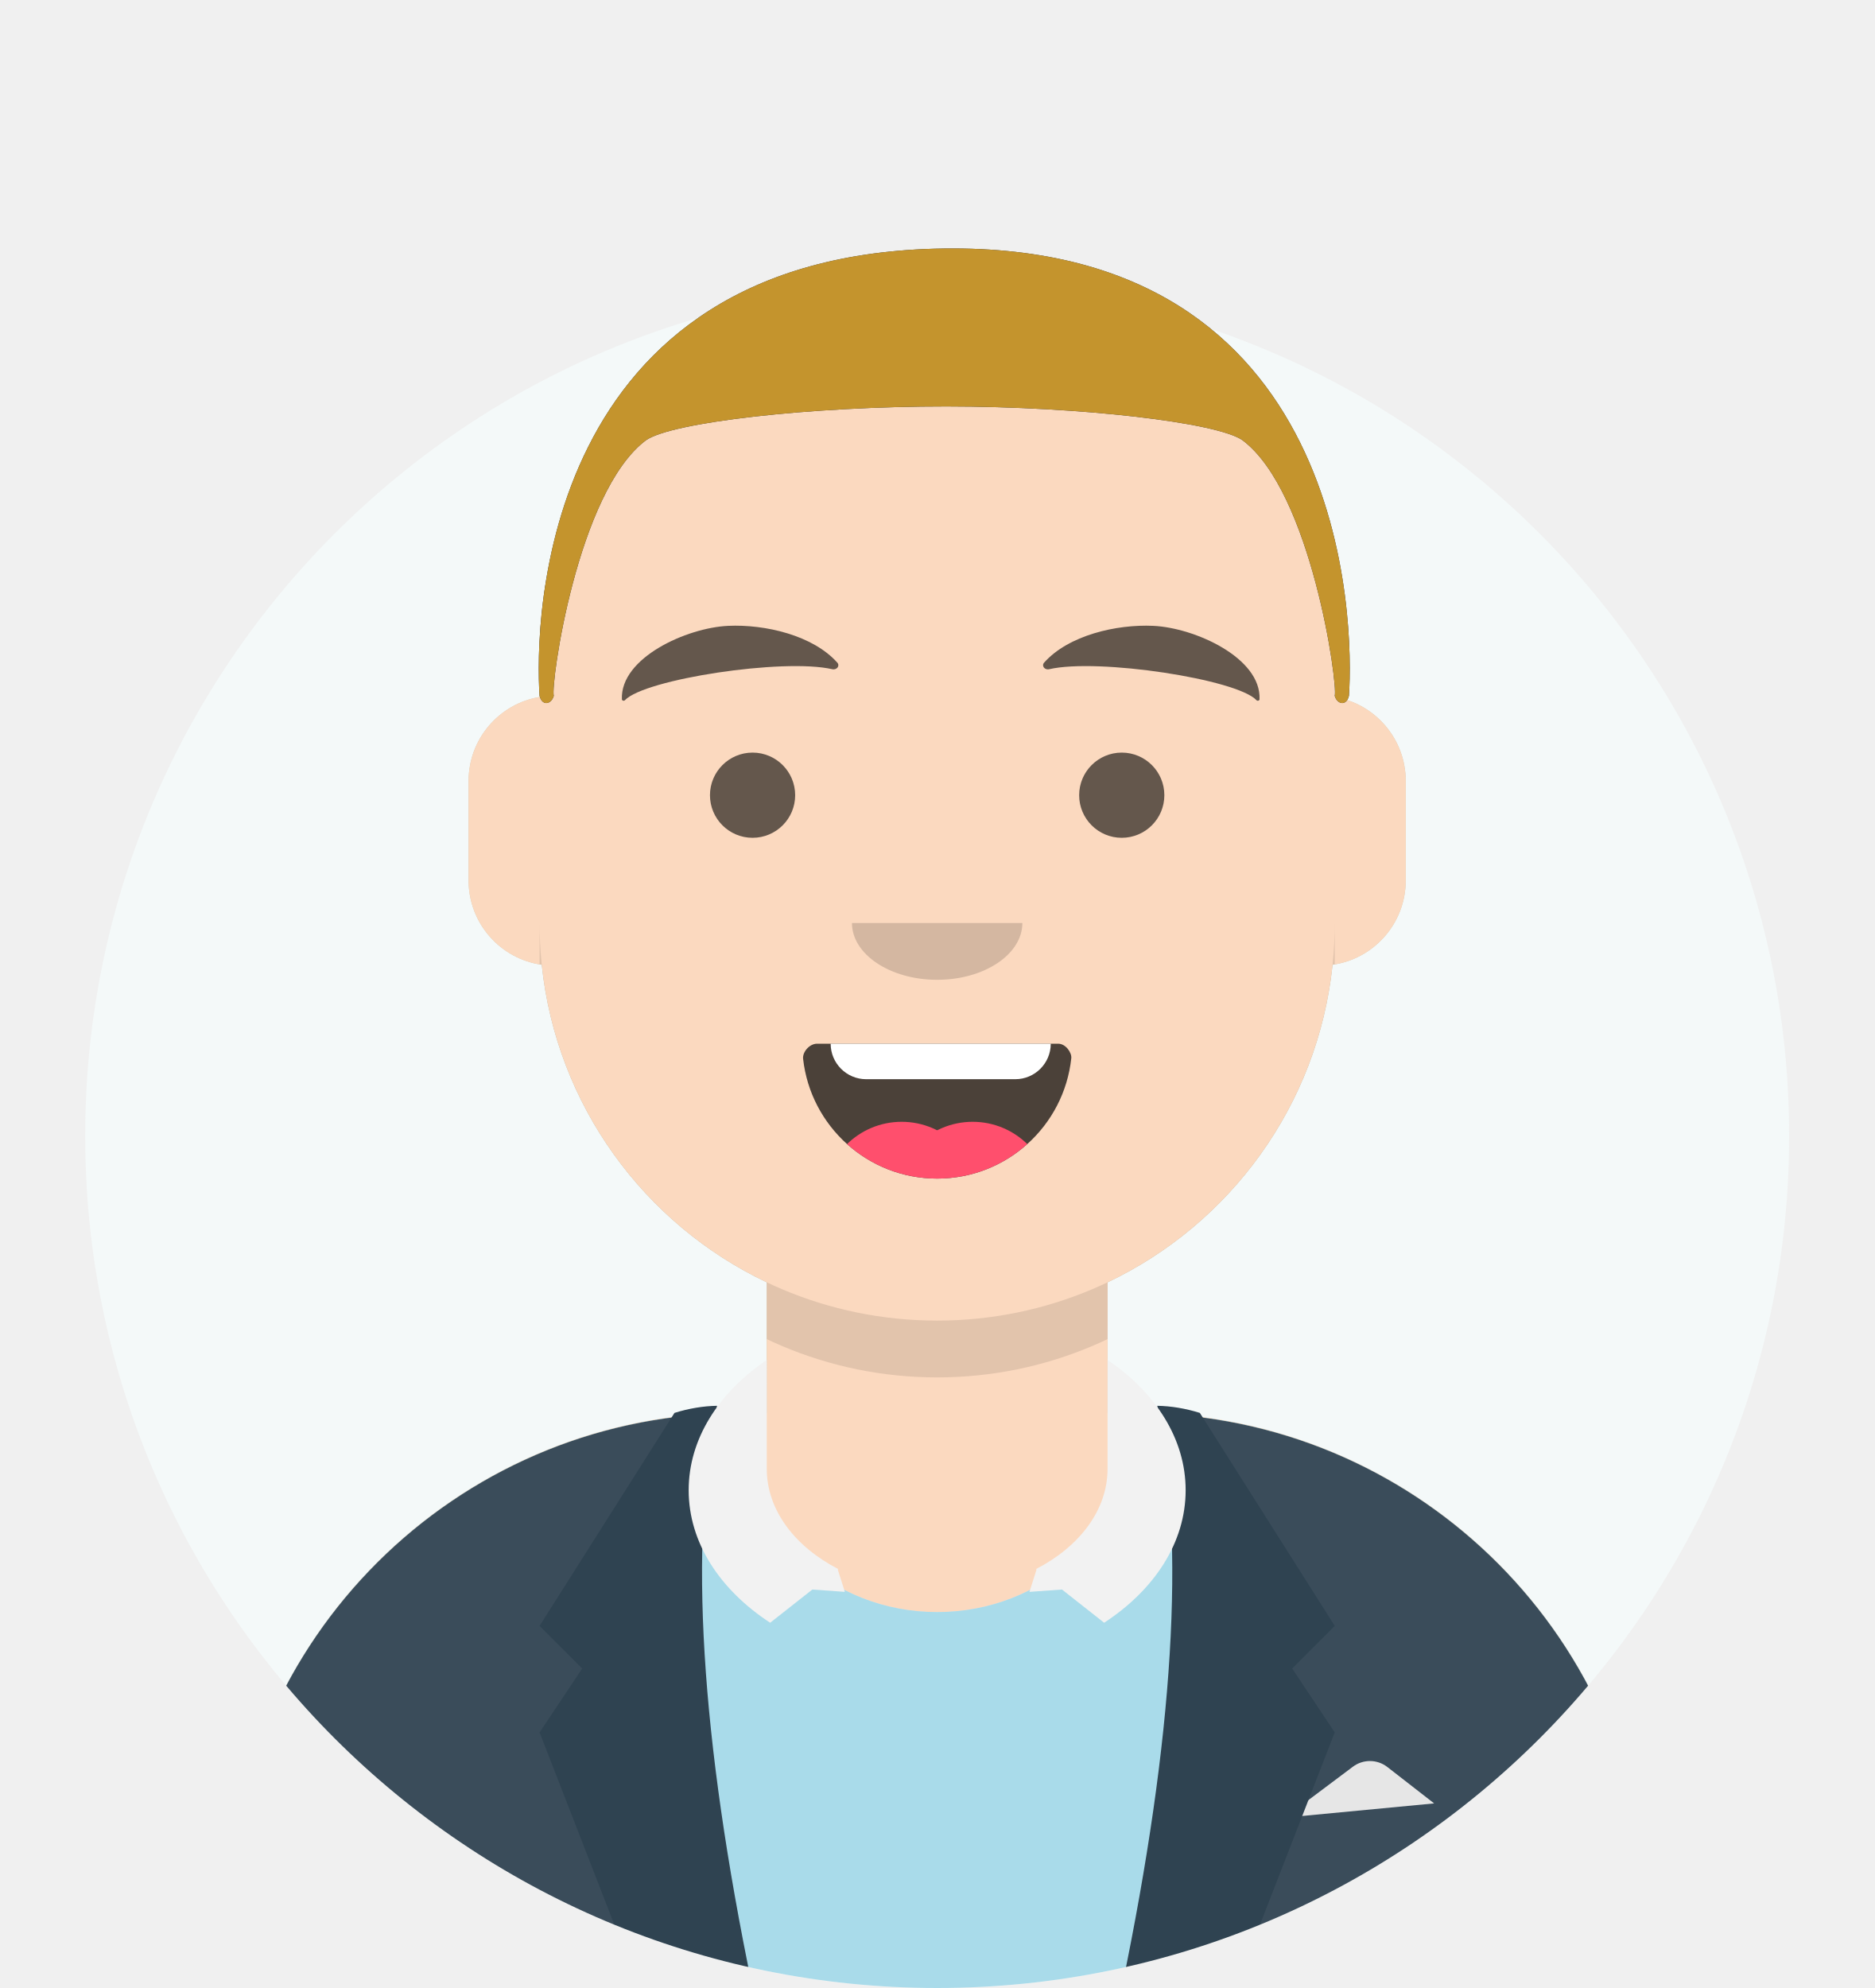
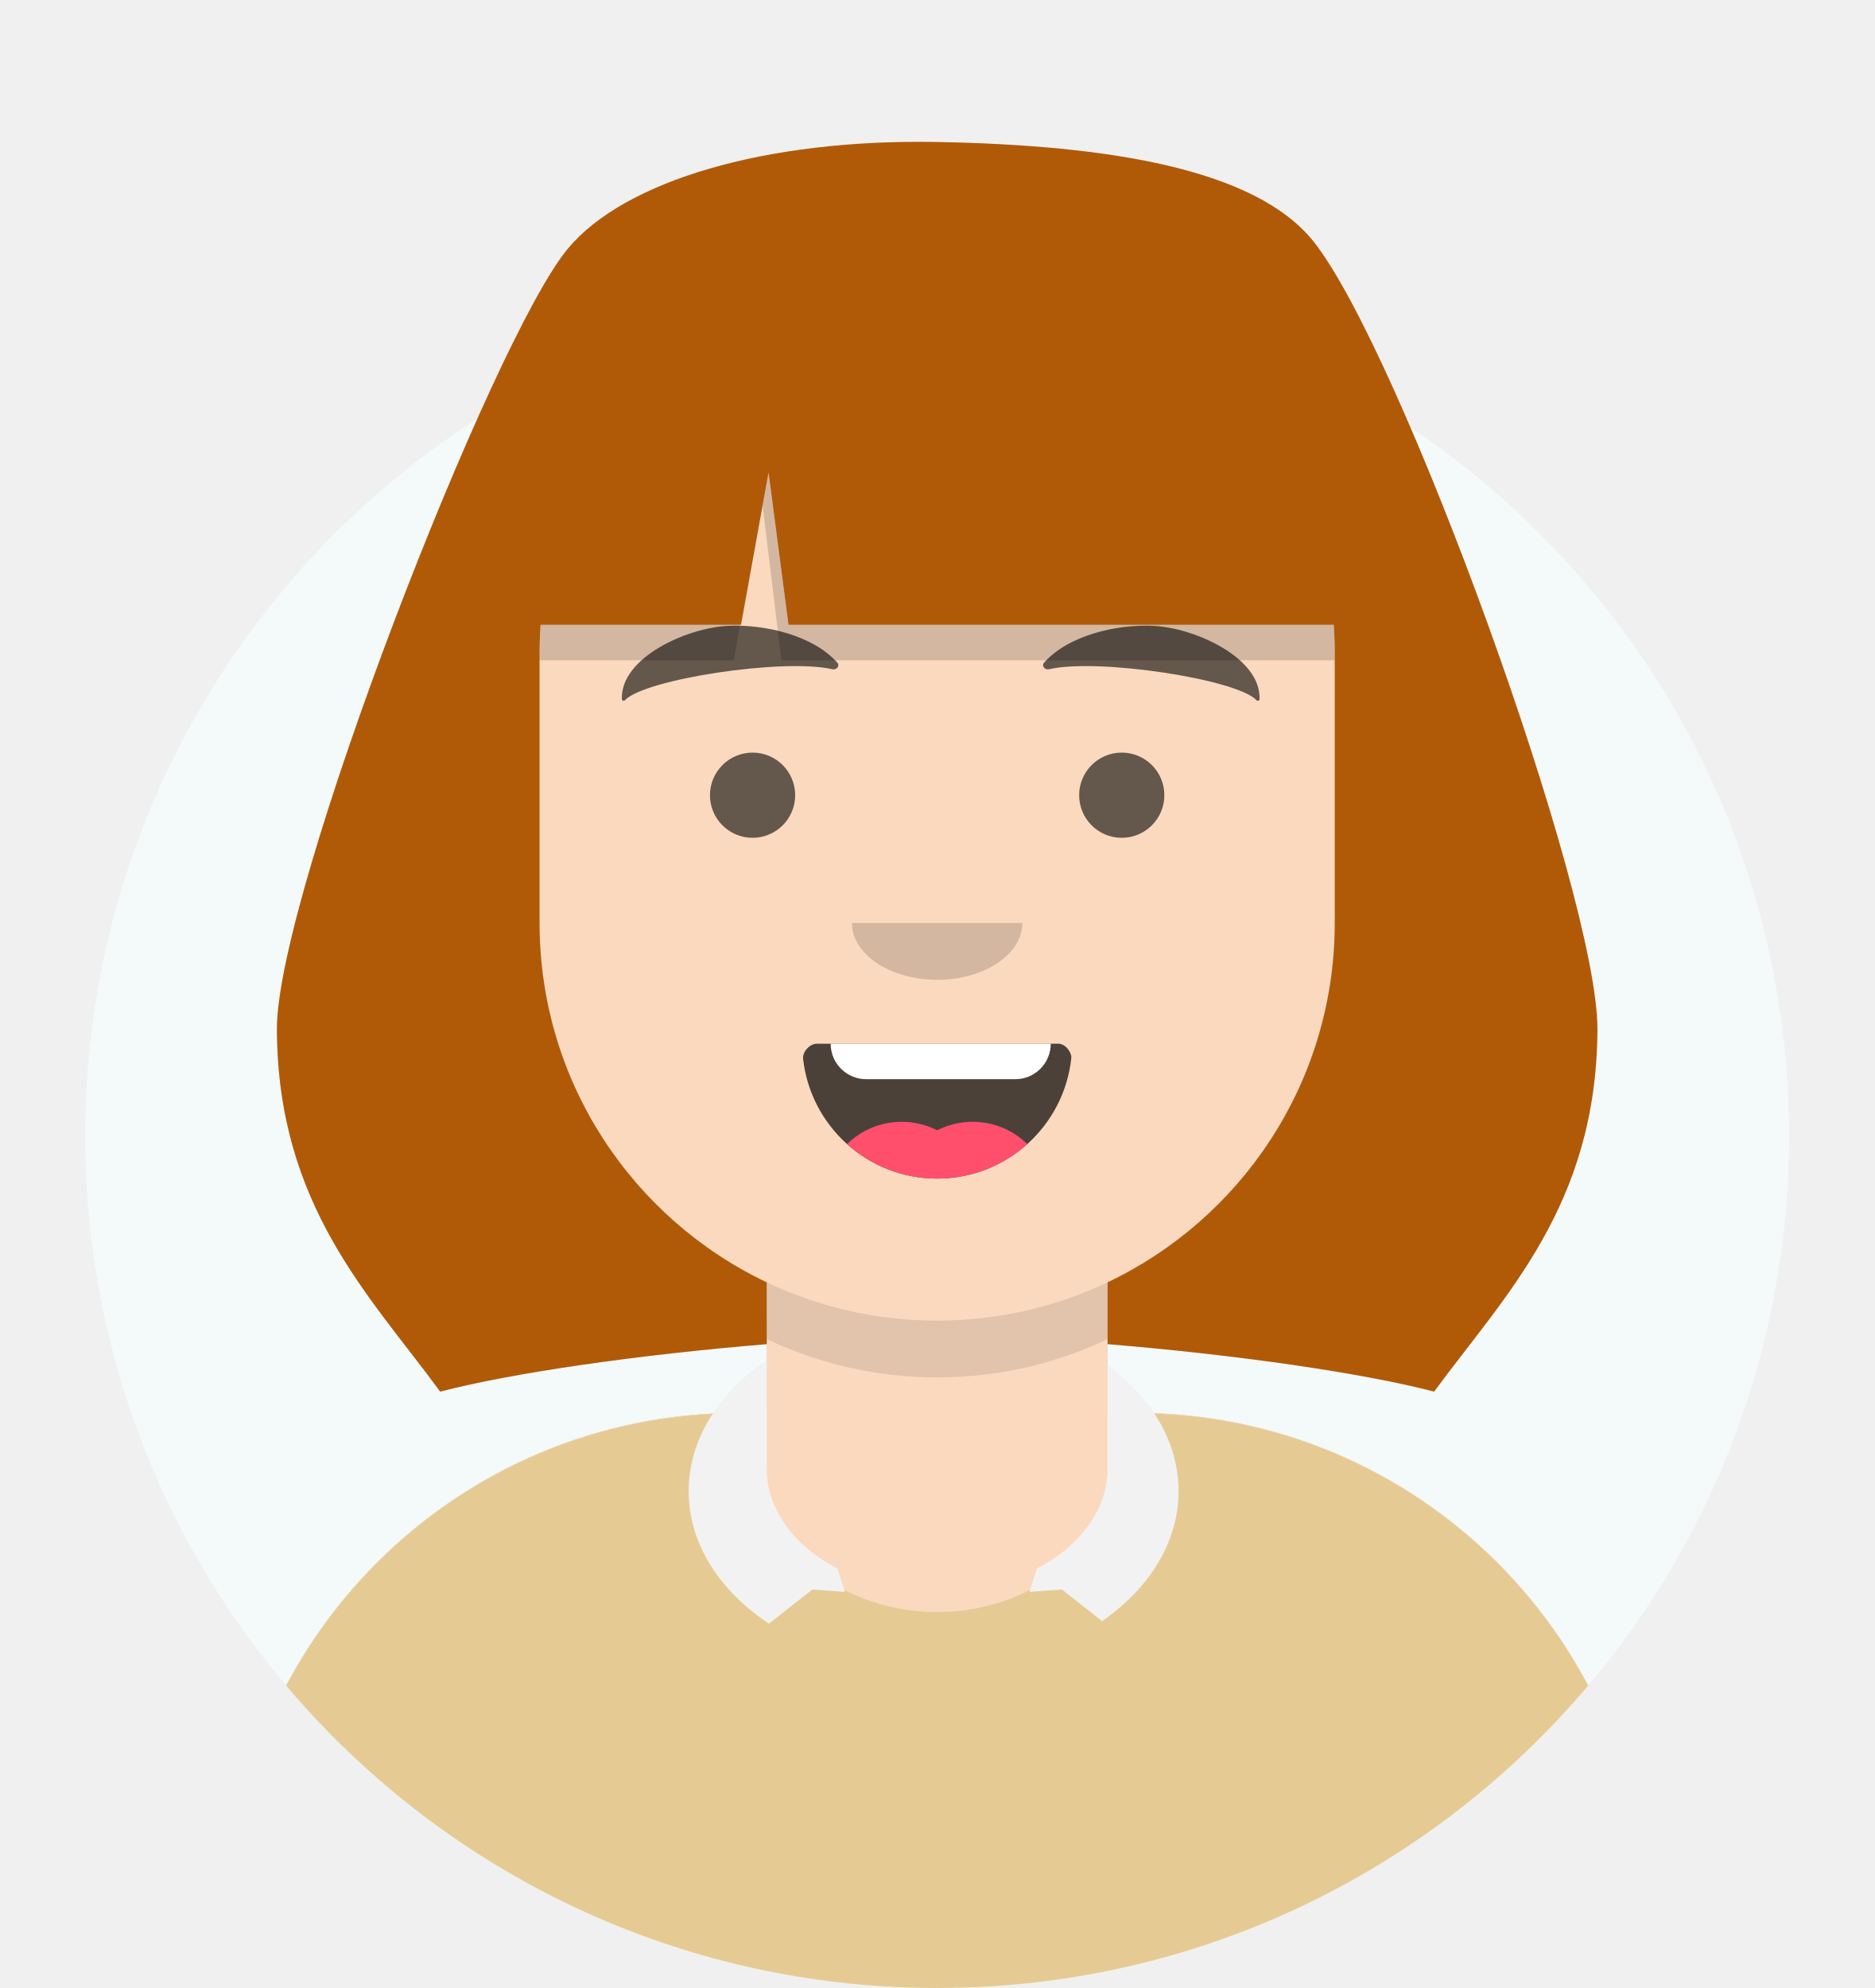
<svg xmlns="http://www.w3.org/2000/svg" xmlns:xlink="http://www.w3.org/1999/xlink" width="264px" height="280px" viewBox="0 0 264 280" version="1.1">
  <defs>
    <circle id="circle_path-1" cx="120" cy="120" r="120" />
    <path d="M-3.19744231e-14,160 L-3.19744231e-14,-1.42108547e-14 L264,-1.42108547e-14 L264,160 L252,160 C252,226.274 198.274,280 132,280 C65.726,280 12,226.274 12,160 L12,160 L-3.19744231e-14,160 Z" id="circle_path-3" />
    <path d="M100,0 C130.928,-5.68137151e-15 156,25.072 156,56 L156.001,62.166 C161.676,63.119 166,68.054 166,74 L166,88 C166,94.052 161.519,99.058 155.694,99.881 C153.628,119.686 141.238,136.422 124.001,144.61 L124,163 L128,163 C167.765,163 200,195.235 200,235 L200,244 L0,244 L0,235 C-4.86974701e-15,195.235 32.235,163 72,163 L76,163 L76,144.611 C58.763,136.422 46.372,119.687 44.305,99.881 C38.481,99.058 34,94.052 34,88 L34,74 C34,68.054 38.325,63.118 44,62.166 L44,56 C44,25.072 69.072,5.68137151e-15 100,0 Z" id="circle_path-5" />
    <path d="M83,36.348 C83,52.629 105.162,65.828 132.5,65.828 C159.838,65.828 182,52.629 182,36.348 C182,34.985 181.845,33.645 181.544,32.331 C210.784,41.488 232,68.792 232,101.052 L232,110 L32,110 L32,101.052 C32,68.397 53.739,40.82 83.534,32.002 C83.182,33.421 83,34.871 83,36.348 Z" id="circle_path-7" />
    <rect id="circle_path-9" x="0" y="0" width="264" height="280" />
    <path d="M74,0 C114.869,0 148,33.131 148,74 L148,84.148 L148,197.608 C135.525,187.237 119.491,181 102,181 L102,181 L98,181 L98,162.611 C115.531,154.283 128.048,137.115 129.791,116.867 C135.569,116.002 140,111.019 140,105 L140,105 L140,92 C140,87.354 137.359,83.324 133.497,81.33 C132.724,81.05 131.952,80.748 131.181,80.426 C130.795,80.32 130.401,80.233 130,80.166 L130,80.166 L130,79.917 C117.224,74.234 104.878,63.071 96.11,47.885 C93.175,42.801 90.831,37.595 89.066,32.397 C80.431,42.941 67.745,53.602 52.342,62.495 C42.778,68.017 33.147,72.291 24,75.266 L24,137.247 C29.602,148.318 38.773,157.278 50,162.611 L50,162.611 L50,181 L46,181 C38.327,181 30.935,182.2 24,184.423 L24,230 C24,244.106 13.569,255.776 0,257.716 L0,74 C0,33.131 33.131,0 74,0 Z" id="circle_path-11" />
  </defs>
  <g id="circle_Avataaar/Circle" stroke="none" stroke-width="1" fill="none" fill-rule="evenodd">
    <g id="circle_Circle" transform="translate(12, 40)">
      <mask id="circle_mask-2" fill="white">
        <use xlink:href="#circle_path-1" />
      </mask>
      <use id="circle_Background-Color" fill="#F4F9F9" xlink:href="#circle_path-1" />
      <g id="circle_Fabric-Color" mask="url(#circle_mask-2)" fill="">
        <rect id="circle_🖍Color" x="0" y="0" width="240" height="240" />
      </g>
    </g>
    <mask id="circle_mask-4" fill="white">
      <use xlink:href="#circle_path-3" />
    </mask>
    <g id="circle_Mask" />
    <g id="circle_Avataaar" mask="url(#circle_mask-4)">
      <g id="circle_Body" transform="translate(32, 36)">
        <mask id="circle_mask-6" fill="white">
          <use xlink:href="#circle_path-5" />
        </mask>
        <use fill="#D0C6AC" xlink:href="#circle_path-5" />
        <g id="circle_Skin-Color" mask="url(#circle_mask-6)" fill="#FBD9BF">
          <g transform="translate(-32, 0)" id="circle_Color">
            <rect x="0" y="0" width="264" height="244" />
          </g>
        </g>
        <path d="M44,94 C44,124.928 69.072,150 100,150 C130.928,150 156,124.928 156,94 L156,94 L156,102 C156,132.928 130.928,158 100,158 C69.072,158 44,132.928 44,102 Z" id="circle_Neck-Shadow" fill-opacity="0.1" fill="#000000" mask="url(#circle_mask-6)" />
      </g>
      <g id="circle_Clothing" transform="translate(0, 170)">
        <defs>
-           <path d="M160,29.052 C199.765,29.052 232,61.287 232,101.052 L232,110 L32,110 L32,101.052 C32,61.287 64.235,29.052 104,29.052 L105.192,29.052 C105.065,30.036 105,31.037 105,32.052 C105,45.859 117.088,57.052 132,57.052 C146.912,57.052 159,45.859 159,32.052 C159,31.037 158.935,30.036 158.808,29.052 L160,29.052 Z" id="blazer_sweater_path-1" />
+           <path d="M160,29.052 C199.765,29.052 232,61.287 232,101.052 L232,110 L32,110 L32,101.052 C32,61.287 64.235,29.052 104,29.052 L105.192,29.052 C105.065,30.036 105,31.037 105,32.052 C105,45.859 117.088,57.052 132,57.052 C146.912,57.052 159,45.859 159,32.052 C159,31.037 158.935,30.036 158.808,29.052 L160,29.052 Z" id="collar_sweater_path-1" />
        </defs>
-         <g id="blazer_sweater_Clothing/Blazer-+-Sweater" stroke="none" stroke-width="1" fill="none" fill-rule="evenodd">
-           <mask id="blazer_sweater_mask-2" fill="white">
-             <use xlink:href="#blazer_sweater_path-1" />
+         <g id="collar_sweater_Clothing/Collar-+-Sweater" stroke="none" stroke-width="1" fill="none" fill-rule="evenodd">
+           <mask id="collar_sweater_mask-2" fill="white">
+             <use xlink:href="#collar_sweater_path-1" />
          </mask>
-           <use id="blazer_sweater_Clothes" fill="#E6E6E6" xlink:href="#blazer_sweater_path-1" />
-           <g id="blazer_sweater_Fabric-Color" mask="url(#blazer_sweater_mask-2)" fill="#A9DBEA">
-             <rect id="blazer_sweater_🖍Color" x="0" y="0" width="264" height="110" />
+           <use id="collar_sweater_Clothes" fill="#E6E6E6" xlink:href="#collar_sweater_path-1" />
+           <g id="collar_sweater_Fabric-Color" mask="url(#collar_sweater_mask-2)" fill="#E5CB93">
+             <rect id="collar_sweater_🖍Color" x="0" y="0" width="264" height="110" />
          </g>
-           <g id="blazer_sweater_Blazer" transform="translate(32, 28)">
-             <path d="M64,40.5 C64,55.709 65.961,69.921 69.362,82.001 L0,82 L0,73.052 C-4.73779789e-15,34.365 30.512,2.804 68.785,1.122 C65.74,12.731 64,26.173 64,40.5 Z M200,73.052 L200,82 L131.638,82.001 C135.039,69.921 137,55.709 137,40.5 C137,26.194 135.265,12.771 132.229,1.174 C170.025,3.363 200,34.707 200,73.052 Z" id="blazer_sweater_Saco" fill="#3A4C5A" />
-             <path d="M149,58 L158.556,50.833 C159.999,49.751 161.988,49.768 163.412,50.876 L170,56 L170,56 L149,58 Z" id="blazer_sweater_Pocket-hanky" fill="#E6E6E6" />
-             <path d="M69,0 C65,19.333 66.667,46.667 74,82 L58,82 L44,46 L50,37 L44,31 L63,1 C65.028,0.369 67.028,0.036 69,0 Z" id="blazer_sweater_Wing" fill="#2F4351" />
-             <path d="M151,0 C147,19.333 148.667,46.667 156,82 L140,82 L126,46 L132,37 L126,31 L145,1 C147.028,0.369 149.028,0.036 151,0 Z" id="blazer_sweater_Wing" fill="#2F4351" transform="translate(141, 41) scale(-1, 1) translate(-141, -41) " />
-           </g>
-           <path d="M167,39.888 C167,47.289 162.572,53.945 155.52,58.556 L149.58,53.876 L145,54.208 L146,51.057 L145.922,50.996 C152.022,47.853 156,42.7 156,36.877 L156,21.539 C162.772,26.136 167,32.656 167,39.888 Z M118.078,50.996 L118,51.057 L119,54.208 L114.419,53.876 L108.48,58.556 C101.428,53.945 97,47.289 97,39.888 C97,32.656 101.228,26.136 108.001,21.539 L108,36.877 C108,42.7 111.978,47.853 118.078,50.996 Z" id="blazer_sweater_Collar" fill="#F2F2F2" />
+           <path d="M118.078,50.996 L118,51.057 L119,54.208 L114.421,53.875 L108.309,58.692 C101.362,54.08 97,47.426 97,40.028 C97,32.74 101.233,26.174 108,21.572 L108,36.877 C108,42.7 111.978,47.853 118.078,50.996 Z M166,40.028 C166,47.233 161.863,53.733 155.229,58.327 L149.58,53.875 L145,54.208 L146,51.057 L146.015,51.066 L145.923,50.995 C152.023,47.853 156,42.7 156,36.877 L156.001,22.28 C162.182,26.836 166,33.106 166,40.028 Z" id="collar_sweater_Collar" fill="#F2F2F2" />
        </g>
      </g>
      <g id="circle_Face" transform="translate(76, 82)" fill="#000000">
        <g id="circle_Mouth" transform="translate(2, 52)">
          <defs>
            <path d="M35.118,15.128 C36.176,24.62 44.226,32 54,32 C63.804,32 71.874,24.574 72.892,15.04 C72.974,14.273 72.117,13 71.043,13 C56.149,13 44.738,13 37.087,13 C36.007,13 35.012,14.178 35.118,15.128 Z" id="smile_path-1" />
          </defs>
          <g id="smile_Mouth/Smile" stroke="none" stroke-width="1" fill="none" fill-rule="evenodd">
            <mask id="smile_mask-2" fill="white">
              <use xlink:href="#smile_path-1" />
            </mask>
            <use id="smile_Mouth" fill-opacity="0.7" fill="#000000" xlink:href="#smile_path-1" />
            <path d="M44,2 L65,2 C67.761,2 70,4.239 70,7 L70,13 C70,15.761 67.761,18 65,18 L44,18 C41.239,18 39,15.761 39,13 L39,7 C39,4.239 41.239,2 44,2 Z" id="smile_Teeth" fill="#FFFFFF" mask="url(#smile_mask-2)" />
            <g id="smile_Tongue" mask="url(#smile_mask-2)" fill="#FF4F6D">
              <g transform="translate(38, 24)">
                <circle cx="11" cy="11" r="11" />
                <circle cx="21" cy="11" r="11" />
              </g>
            </g>
          </g>
        </g>
        <g id="circle_Nose" transform="translate(28, 40)" fill-opacity="0.16">
          <g id="default_Nose/Default" stroke="none" stroke-width="1" fill="none" fill-rule="evenodd" fill-opacity="0.16">
            <path d="M16,8 C16,12.418 21.373,16 28,16 L28,16 C34.627,16 40,12.418 40,8" id="default_Nose" fill="#000000" />
          </g>
        </g>
        <g id="circle_Eyes" transform="translate(0, 8)">
          <g id="default_Eyes/Default-😀" stroke="none" stroke-width="1" fill="none" fill-rule="evenodd" fill-opacity="0.6">
            <circle id="default_Eye" fill="#000000" cx="30" cy="22" r="6" />
            <circle id="default_Eye" fill="#000000" cx="82" cy="22" r="6" />
          </g>
        </g>
        <g id="circle_Eyebrow" fill-opacity="0.6">
          <g id="default_natural_Eyebrow/Natural/Default-Natural" stroke="none" stroke-width="1" fill="none" fill-rule="evenodd" fill-opacity="0.6">
            <path d="M26.039,6.21 C20.278,6.983 11.293,12.005 12.044,17.818 C12.069,18.008 12.357,18.067 12.481,17.908 C14.967,14.72 34.193,10.037 41.194,11.015 C41.835,11.104 42.258,10.443 41.821,10.03 C38.077,6.495 31.2,5.512 26.039,6.21" id="default_natural_Eyebrow" fill="#000000" transform="translate(27, 12) rotate(5) translate(-27, -12) " />
            <path d="M85.039,6.21 C79.278,6.983 70.293,12.005 71.044,17.818 C71.069,18.008 71.357,18.067 71.481,17.908 C73.967,14.72 93.193,10.037 100.194,11.015 C100.835,11.104 101.258,10.443 100.821,10.03 C97.077,6.495 90.2,5.512 85.039,6.21" id="default_natural_Eyebrow" fill="#000000" transform="translate(86, 12) scale(-1, 1) rotate(5) translate(-86, -12) " />
          </g>
        </g>
      </g>
      <g id="circle_Top">
        <defs>
-           <path d="M1,64 C1.347,65.488 2.673,65.223 3,64 C2.537,62.446 6.296,35.248 16,28 C19.618,25.483 39.008,23.232 58.313,23.246 C77.409,23.259 96.421,25.511 100,28 C109.704,35.248 113.463,62.446 113,64 C113.327,65.223 114.653,65.488 115,64 C115.719,53.702 115,0.274 58,1 C1,1.726 0.281,53.702 1,64 Z" id="caesar_path-1" />
+           <path d="M93,1 C117.305,1.449 137.862,4.812 146,15 C158.324,30.428 186.085,107.015 186,126 C185.885,150.8 172.953,163.439 163,177 C152.721,174.335 135.146,171.816 117.001,170.317 L117.001,161.61 C135.731,152.712 148.738,133.723 148.996,111.669 L149,111 L149,73 C149,71.655 148.953,70.321 148.859,69 L72.058,69 L69.253,47.556 L65.374,69 L37.141,69 C37.069,70.017 37.024,71.042 37.008,72.074 L37,73 L37,111 C37,133.339 50.08,152.623 69,161.611 L69.001,170.317 C50.855,171.816 33.279,174.335 23,177 C13.048,163.439 0.116,150.8 -0,126 C-0.085,107.015 30.319,28.795 41,16 C48.923,6.509 68.695,0.551 93,1 Z" id="mia_wallace_path-1" />
        </defs>
-         <g id="caesar_Top/Short-Hair/The-Caesar" stroke="none" stroke-width="1" fill="none" fill-rule="evenodd">
-           <g id="caesar_Facial-Hair" transform="translate(49, 72)" />
-           <g id="caesar_Hair" transform="translate(75, 34)">
-             <mask id="caesar_mask-2" fill="white">
-               <use xlink:href="#caesar_path-1" />
+         <g id="mia_wallace_Top/Long-Hair/Mia-Wallace" stroke="none" stroke-width="1" fill="none" fill-rule="evenodd">
+           <path d="M69.033,76.213 C81.971,43.129 95.646,26.587 110.058,26.587 C110.597,26.587 139.311,26.349 158.113,26.227 C178.767,35.585 193,55.304 193,78.115 L193,93 L110.058,93 L107.253,69.82 L103.374,93 L69,93 L69,78.115 C69,77.478 69.011,76.844 69.033,76.213 L69.033,76.213 Z" id="mia_wallace_Shadow" fill-opacity="0.16" fill="#000000" />
+           <g id="mia_wallace_Hair" transform="translate(39, 19)">
+             <mask id="mia_wallace_mask-2" fill="white">
+               <use xlink:href="#mia_wallace_path-1" />
            </mask>
-             <use id="caesar_Caesar" fill="#28354B" xlink:href="#caesar_path-1" />
-             <g id="caesar_Hair-Color" mask="url(#caesar_mask-2)" fill="#C4942D">
-               <g transform="translate(-74, -34)" id="caesar_Color">
-                 <rect x="0" y="0" width="264" height="280" />
+             <use id="mia_wallace_Combined-Shape" fill="#E6E6E6" xlink:href="#mia_wallace_path-1" />
+             <g id="mia_wallace_Hair-Color" mask="url(#mia_wallace_mask-2)" fill="#B05A08">
+               <g transform="translate(-39, -19)" id="mia_wallace_Color">
+                 <rect x="0" y="0" width="266" height="280" />
              </g>
            </g>
          </g>
-           <g id="caesar_Accessory" transform="translate(62, 85)" />
+           <g id="mia_wallace_Facial-Hair" transform="translate(49, 72)" />
+           <g id="mia_wallace_Accessory" transform="translate(62, 85)" />
        </g>
      </g>
    </g>
  </g>
</svg>
